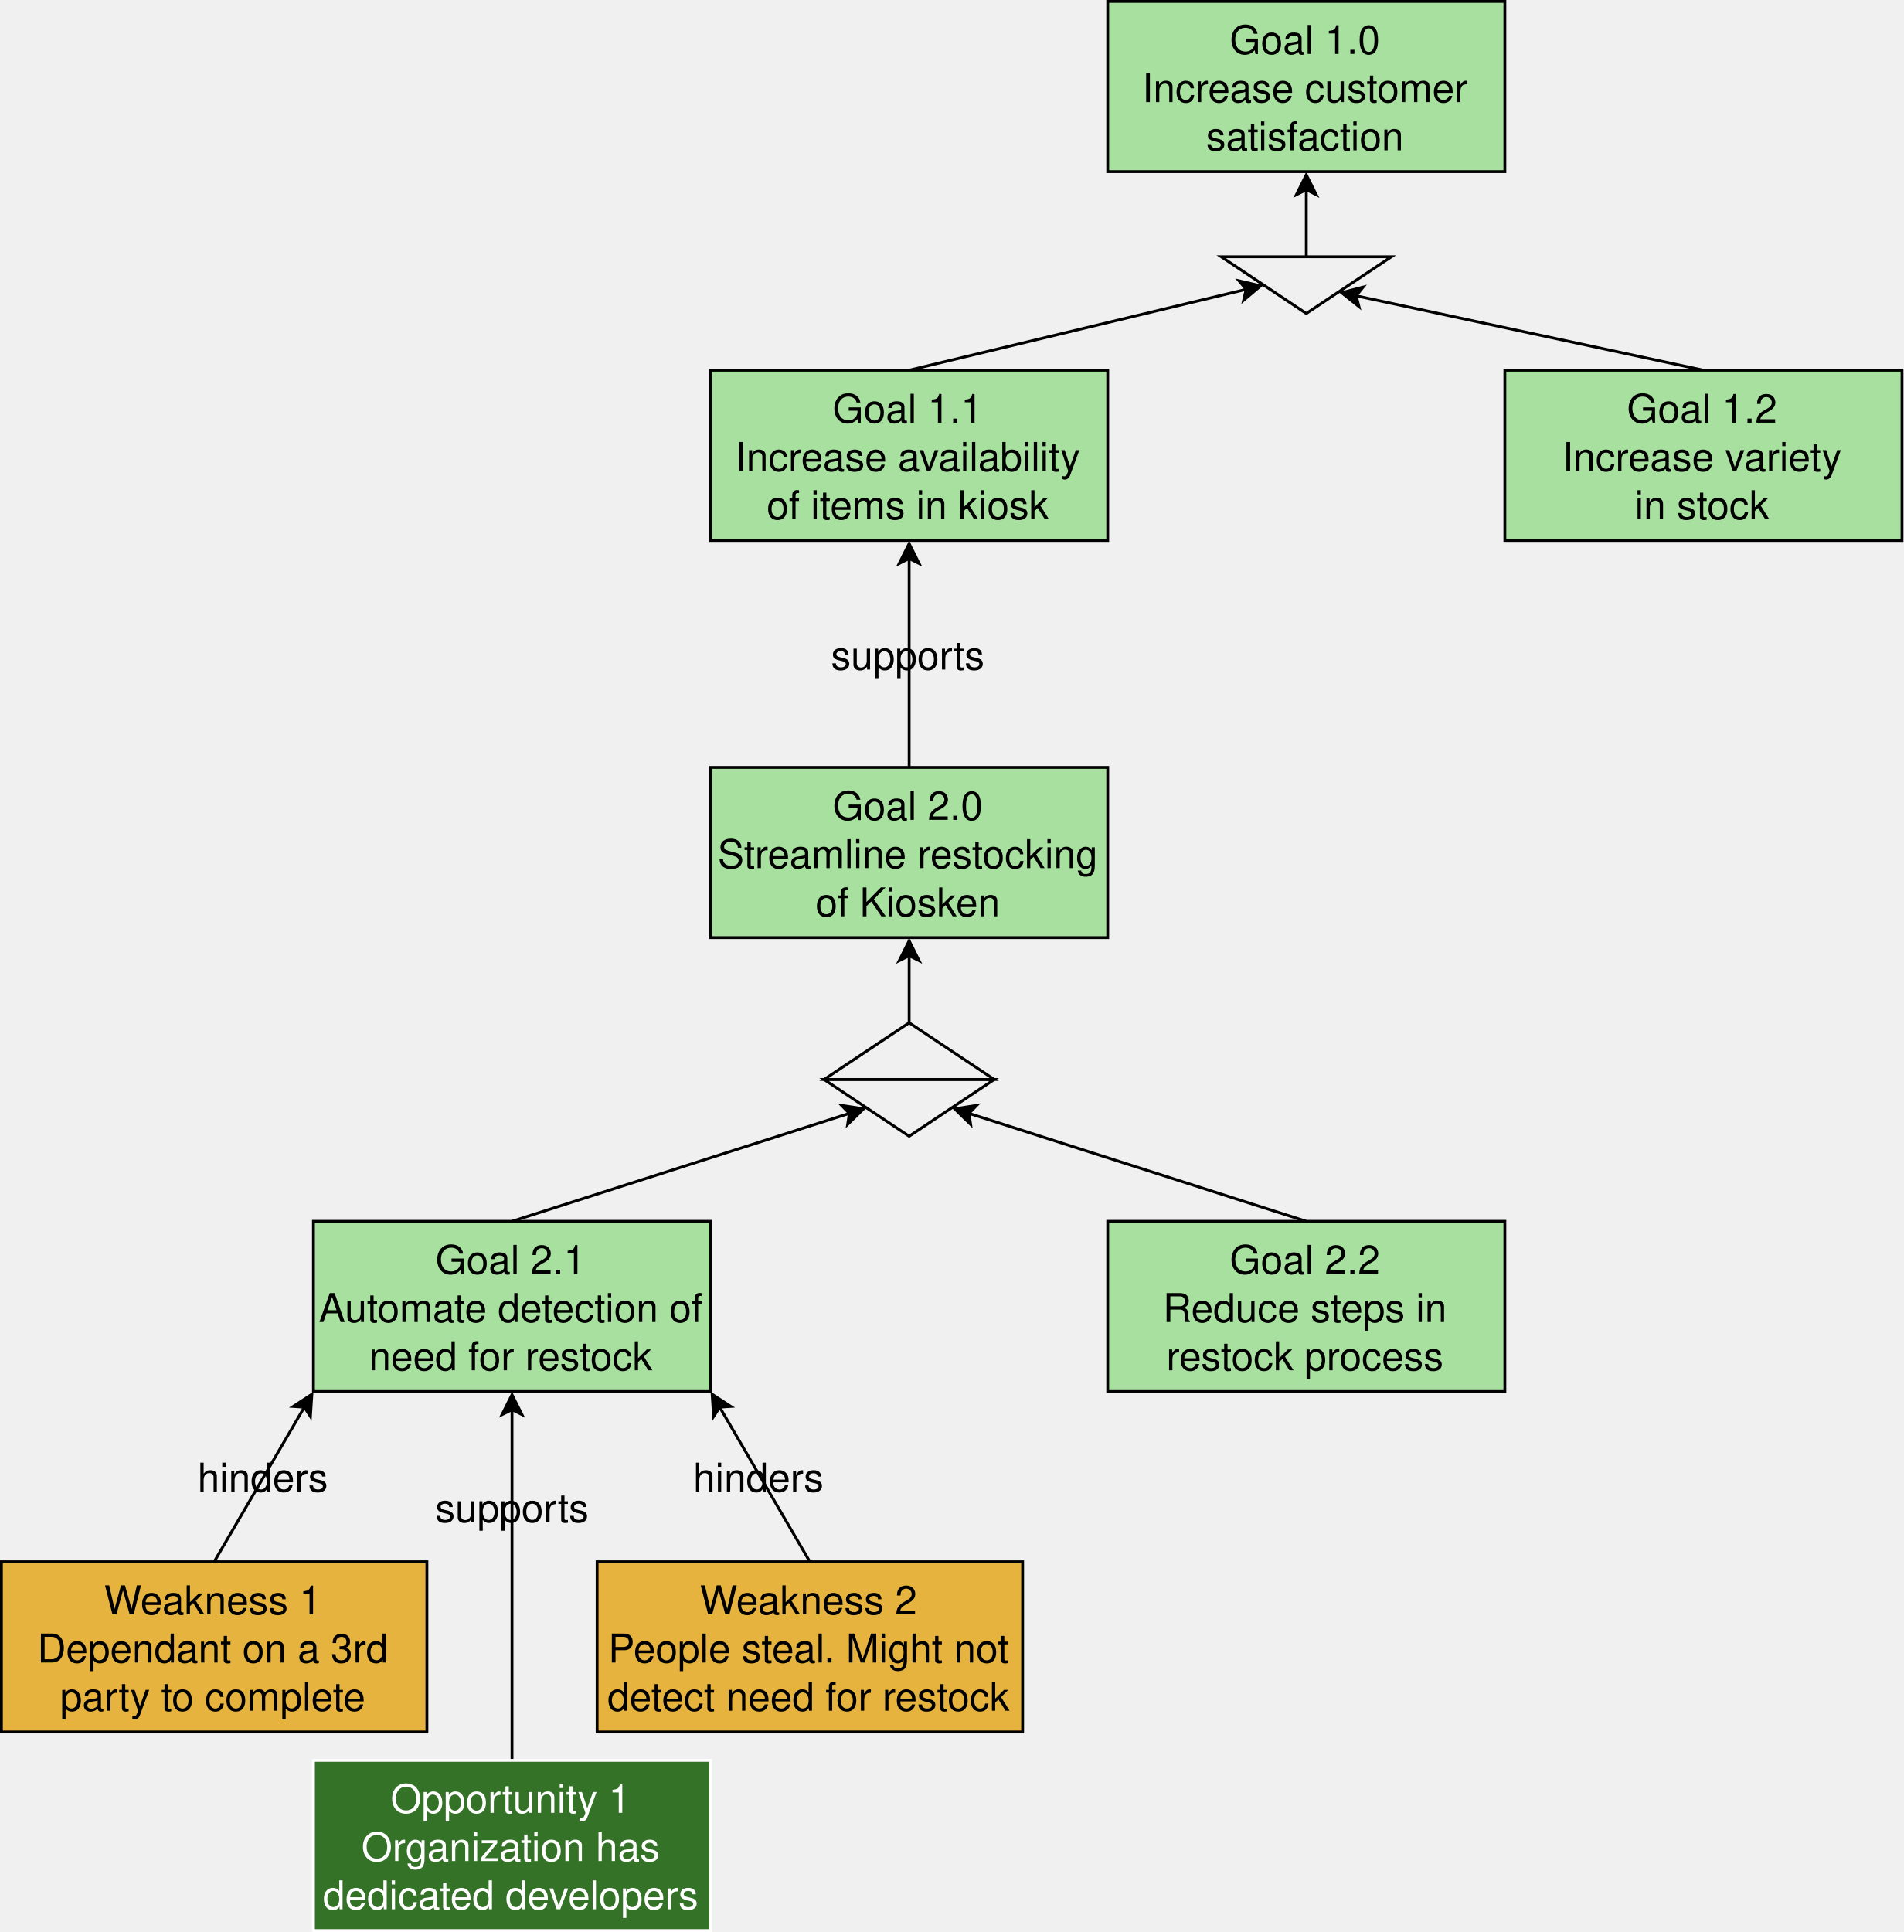
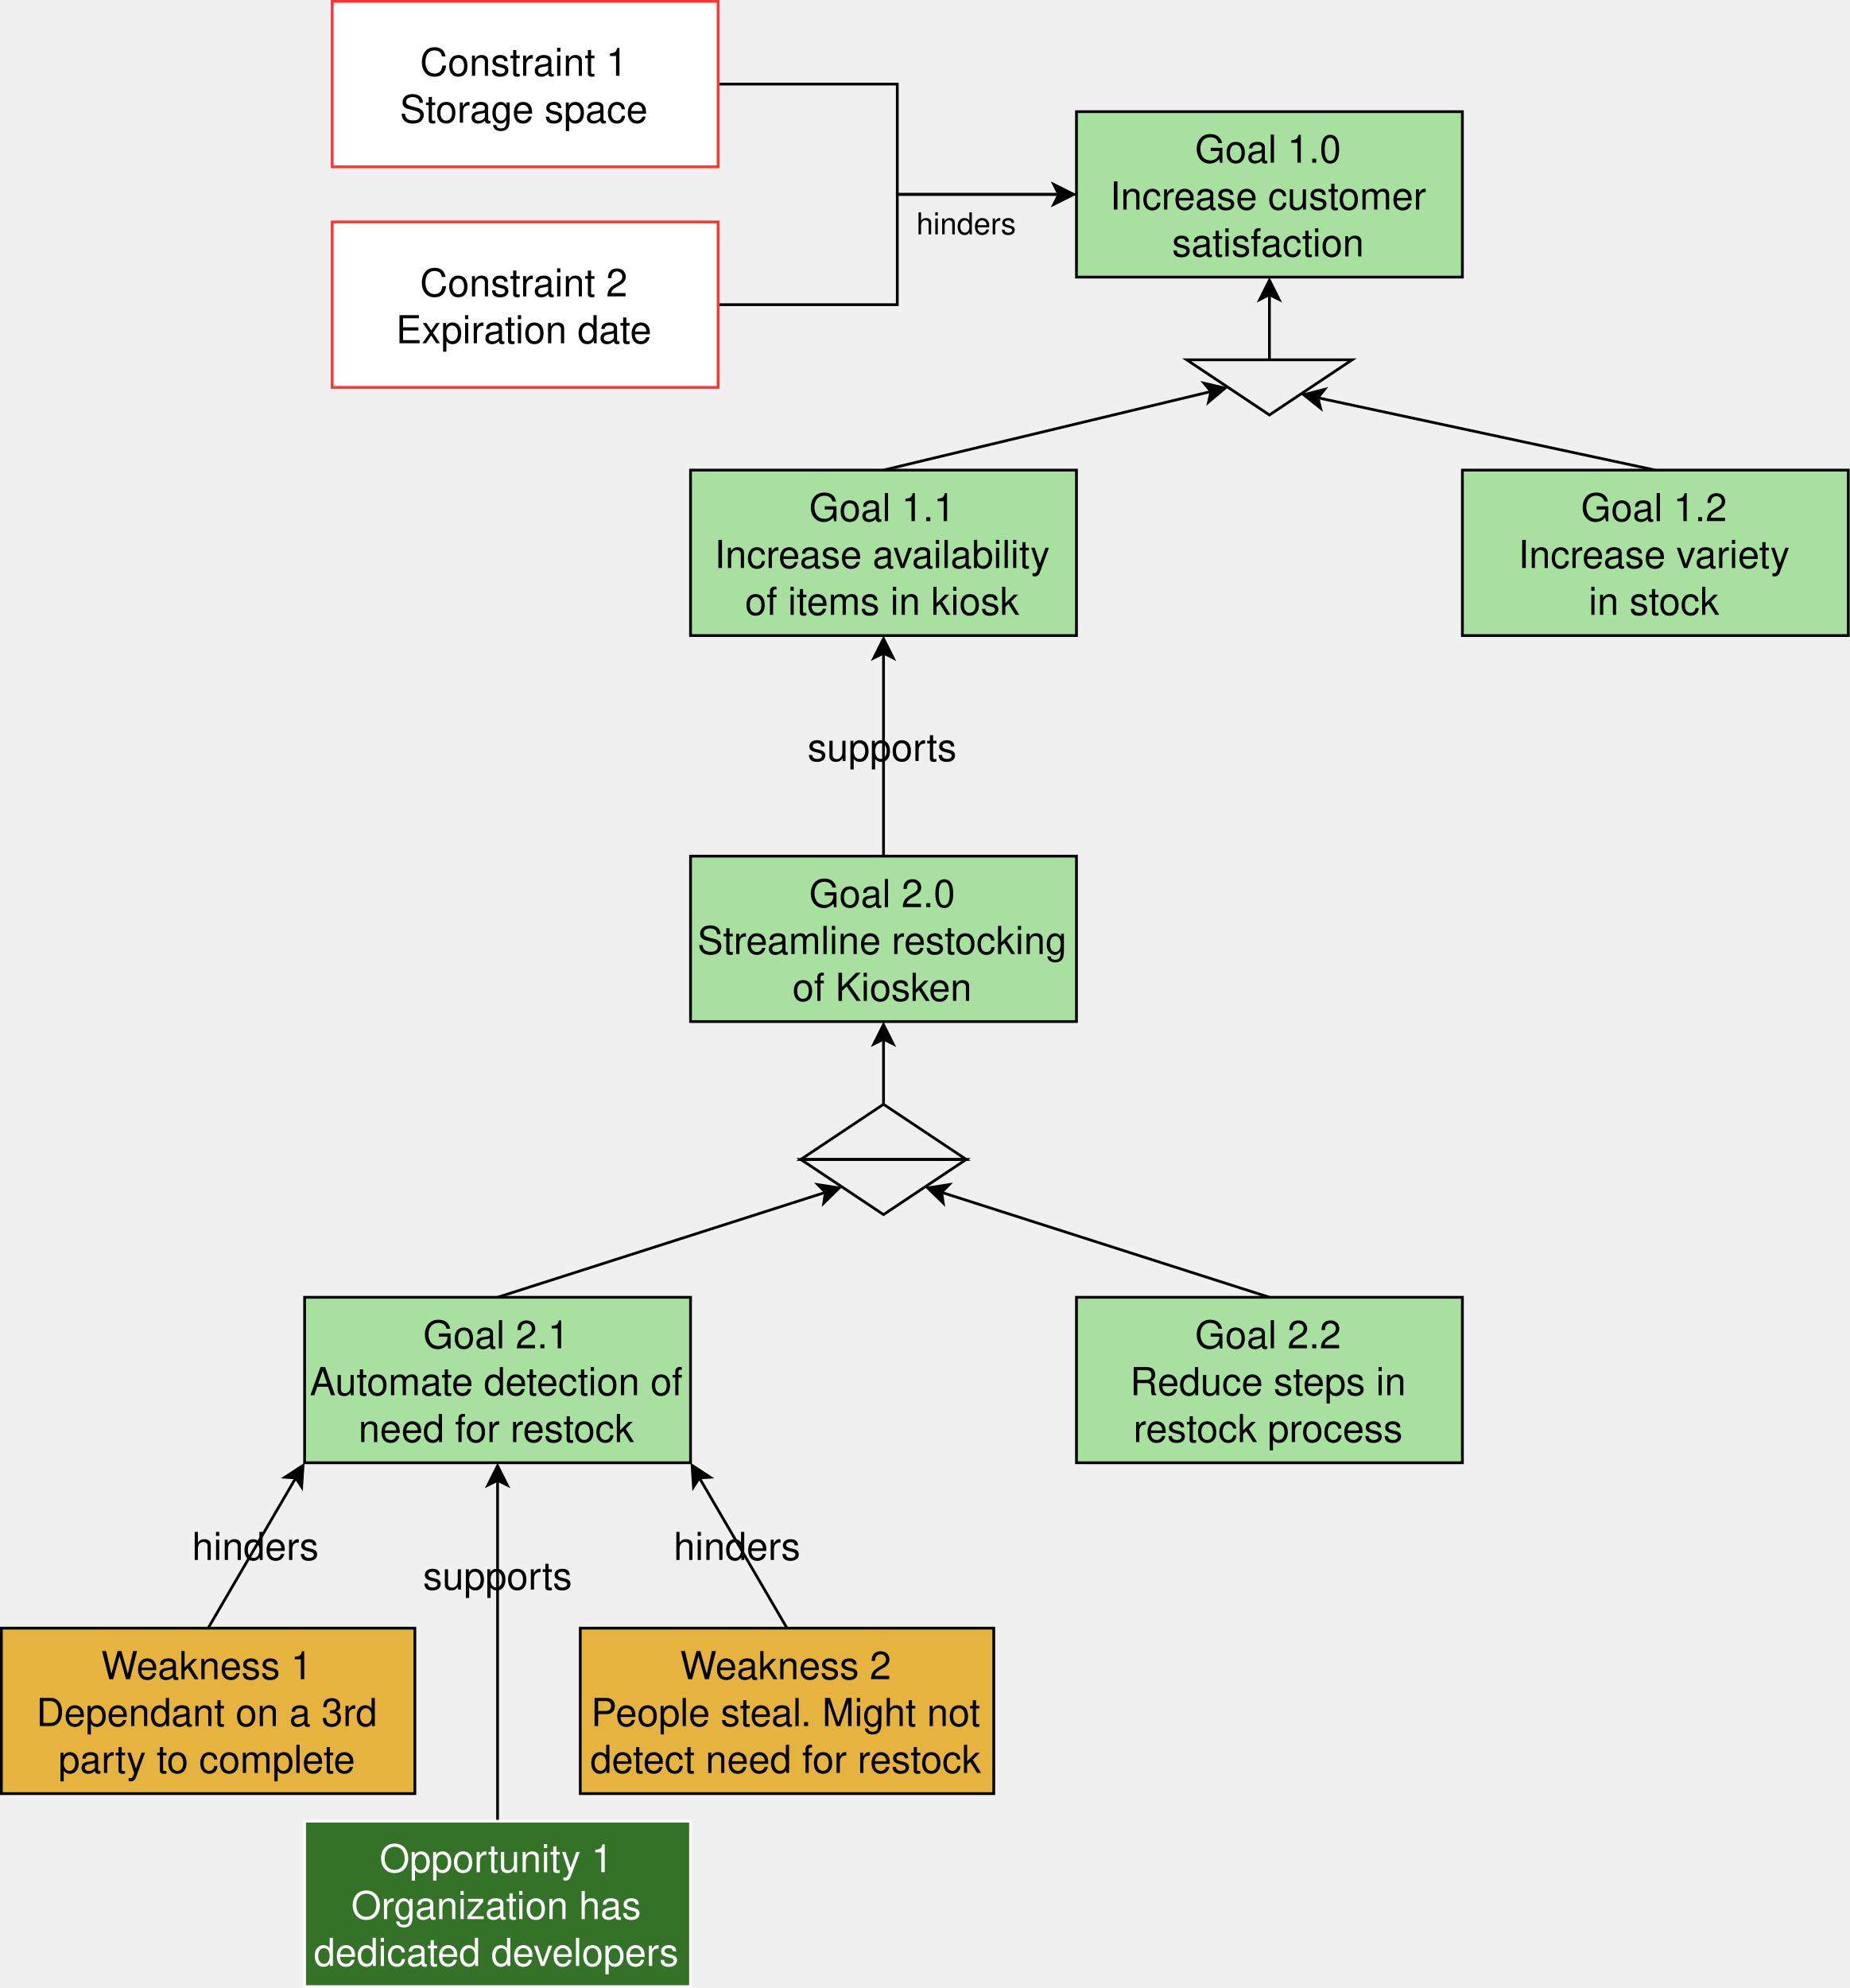
- <svg xmlns="http://www.w3.org/2000/svg" style="background-color: rgb(255, 255, 255);" version="1.1" width="671px" height="681px" viewBox="-0.5 -0.5 671 681" content="&lt;mxfile host=&quot;app.diagrams.net&quot; modified=&quot;2021-11-27T14:22:46.435Z&quot; agent=&quot;5.0 (Macintosh)&quot; version=&quot;15.8.6&quot; etag=&quot;mXGs6AMQ4iS7SK6qbZyg&quot; type=&quot;google&quot;&gt;&lt;diagram id=&quot;AosZmbUeHIObn87vacp_&quot;&gt;7Zrdc5s4EMD/Gj82g8Bg+zGOk97NtdPO5aHXRxXWWGdZYoRw7P71twLxZXDrTB1/9TKTMVpWQtrdn1YSDLyH1ea9osnio4yAD1wn2gy82cB1SeAS/DGSrZUQzy8ksWKRldWCZ/YdrNCx0oxFkLYUtZRcs6QtDKUQEOqWjColX9pqc8nbT01oDB3Bc0h5V/qFRXpRSMe+U8v/ABYvyicTx95Z0VLZCtIFjeRLQ+Q9DrwHJaUurlabB+DGeqVdinpPe+5WHVMg9CEV3KLCmvLMju29pEaB3GHFYOB6m/uBN/1ThApoCsamWarlClTjbko1S+c01EwKOyy9LW2lZCYiMI9zUHUuhbb+JENTVSu5hAfJpcrVPSf/M5qM84b8fvxIJjiKqe0wKA2bvYMmlSkxCAG7q9UWVWwFr4wjG3+l315qX5KhlS0afgysjNrwiauWawvjhTVyv8G9jsHTLEmk0mnHchBh0NmikAJ/pm1j/putklKBqhAl2M5CxlJQ/kHKxBjZqIHWW2t0mmmJItgw/Y9p5c63pa+2TXM92zQLW1vg9BvwKQ2Xcd6L0je2Z7uONeU+t6aaKn1vGKzr5rInZmxWPFZEpUbIaZqysBBaFVJFgbFQKwZSmanQioZ2YqAqBuvA8cGRooBjUK/brf+K34f7QHNboD1r5GzFmYC8E4hauGQibmjIOd75i8l0CVcBGxm1YfPcE9Lm/w/VcaEKulAR93xUBfvTl9ufvtZUMdCmM437TORBgqxdA1FDv00UGZ+QqNFPLHRafNBiatuoZIpf7SPyQl0tL10rduPLwm68HzvSjx1dU4ZGZ5wZ9trJjGlYpebXULg0me0aKNzNayelcHLpee13AbPcSbTI9M9HZtmfvnVmE817dC1uRg2aEWiwWzfH8FjpCMDgMbtjVa9Fr4FMrw3m8JRgEtKx0CnIbHJZUXobK84yzzUJO2PqK7vTAKzjca0YFbEpHc3ah2BkG42Ysjx7MzSkCfmjULW76hx2sQp6qHKPQZV3rfmuznA3ku96TlXOmu9+cK7S3AH+DVEWQh5CkJSLzepuldycRMkQ0u5Z3CWmOXLOPOf/ptOgu2t174TTYHCOaZDc8uJi1J3OhmeczUbXRJUwkfRGVJETUtU9zVgwJEhd/BuZetFx01vsSc+Swzk4wo4P6aQTL1+ALkW+bHCam+wZJDhaih3EnbXZXlP891TUUMEB5IfRGAPmdfUq4WA25W+z+ngMpkMzpmMQ+27cJjZwelYf/hutPtzuKce1IUtuGdnqo4wLQbZsox/Z5j7hM0hEsNgnUH6HFx/z0HUdIXVDrzo3M3dOeE52TISJd06EuyubC0P1l6B7yv9OC13f1vyc0L3yU5cPxt44VMpZbJaXIfYY0JxTE+QspPze3lixKMrXv8ga+06/5Y0YOyaSCZ332J8O/NkrpsYf+3ova/b7MtuFQZWXmuYuAn0vhM4dCSZui0Nrt4MdYtv+bEbfOB5otfmuPCgpG5DzeYpRsuvPqoOHubh7+vIp93Am8vd8rdXQJxVTgf6yrxoW2JP6JkKOLtb5RBrBGrhM+rL5K2fRisKdWdQbjsyb7P3UHmF23Z1cR293OoPF+ovBwo31h5fe438=&lt;/diagram&gt;&lt;/mxfile&gt;">
+ <svg xmlns="http://www.w3.org/2000/svg" style="background-color: rgb(255, 255, 255);" version="1.1" width="671px" height="721px" viewBox="-0.5 -0.5 671 721" content="&lt;mxfile host=&quot;app.diagrams.net&quot; modified=&quot;2021-11-27T15:39:07.528Z&quot; agent=&quot;5.0 (Macintosh)&quot; version=&quot;15.8.6&quot; etag=&quot;TH7JBWQzFuuT2r0qgwD4&quot; type=&quot;google&quot;&gt;&lt;diagram id=&quot;0avEvizHxw8Jlra8hFcf&quot;&gt;7Ztfc9o4EMA/DY/NWLb59xgI9G6unXYuD70+qrYwKkLyyCKBfvpb2bItY9OQBmygZSYDWsuytLu/XUlWet50vX0vcbz8KELCeq4TbnveQ8910cBF8KUlOyNBXj+TRJKGRlYKHukPYoSOkW5oSJJKRSUEUzSuCgPBOQlURYalFM/VagvBqk+NcURqgscAs7r0Cw3VMpOO+k4p/4vQaJk/GTnmyhrnlY0gWeJQPFsib9bzplIIlf1ab6eEae3lesnumx+4WnRMEq6OucHNbnjCbGPG9l5gXQHdwY2Dnutt73ve5G8eSIITonW6SZRYE2ldTbCiyQIHigpuhqV2ua6k2PCQ6Mc5UHUhuDL2RL6+VUmxIlPBhEyre0760TUpY5b8fjRDYxjFxHSYSEW2BweNClWCExLorpI7qGJu8HI/Mv6X2+25tCXyjWxp2XFgZNi4T1S0XGoYfhglNyvcqyk82cSxkCqpaY6E4HSmyAWHr0lVmd836zivgGUAEmhnKSLBMfsgRKyVrKsRpXZG6XijBIjIlqr/dCt3fVP6atrUvx+2dmFnCgx/I2yCg1WU9iK3jenZvmF1ucmsicJS3WsGy3tT2ZxqnWWP5WFeI2A4SWiQCU0VVHiB1lDFBxKxkYER+SYwYBkRY8DR0Z4iCQOnfqq2/ha7+4dAcyugPSrgbM0oJ2knALVgRXlk1RALuPIPFcmKXAVsaFiFzXNbpK3/B6rTQjWoQ4Xc7qgaHE5fbnP6esKSEqU7Y12nPHUSYO0aiPL7VaLQqEWihi9oqF18QGNyZ92ki1/NI9JCeVtaulbsRpeF3egwdqgZO/yEKSidMqrZqyYzqsg60d+awpXObNdA4X5ea5XC8aXntd8FzHwlUSGz3x2ZeX+a5pk2mvdgWliMajRDoohZujmax6IOJ+A8enUsy7noNZDpVcH02wQToZqG2iDT5rKg9DZmnHmeswnrMPXl3bEAq1lcSYp5pEsn0/YxGJlGQyoNz94DKFK7/Emo2p91+nWsBg1UuaegyrvWfFdmuBvJdw27Kp3mu5/sq9grwH9JuAlI6kIkziebxdUiuTmxFAFJ6ntxl5jmUJd5rv+bhkF3X+tei2Fw0EUYRLc8uRjWw5nfYTQbXhNVXHvSmahCLVJV381YUiBIXvwbmXLScdNL7HHDlMM52sNOD+m45i9fCF7xdNrg2IvsBxLDaDF0EFbWenmN4c+ToVUFBpBuRoMP6NfV65gRvSg/z+xjNpj4ekynIPbdqErswGmYffTPNPtw67sc14YsumVki0MZF4Js3kYzsvY64TMRgGC2TsDsDn58TF3XdbhQVr1i30xfaXGf7JQII69LhOszmwtD9U3QzdNPu9A1Lc27hO6VR10+aH3DUDGjkZ5eBtBjAuqcaCenAWb35sKahmE6/wXW6A/8LW1E6zEWlKu0x/1Jr//witD4c1sfZM2cLzNd6BV5yVZ35ugHIXTu0GDsVjg0ejvaIKbtz3r01vZApc13+UZJ3oBYLBLwkn17Fh08zsT13ZdPqYU3PH3PV5kNfZIR5mAv86phCT0pLwLkYGKVBtKQPBEm4qZs/sooWlC4F0U9f6jfZB+m9gTRdT+4DlvcnXnh3EsZNWeldC/WnnOX4Jhg1nDQxO0wltUPmkwFB3/DGXOocoRLSH1+FAYU4+DNk/n53INP3YcLX/3F2PWK8yZ7G/9tOnL9uMklOXLzAtx6BXBgPn8MAA2r3i4BeN0myTly+Tlz9PCFHO2PfXSGrIz2EDlNUq7vT1Rilb3cmW1jKvOMHOK3bz1cXLQany9aQbE8qJ8Zqvx/B2/2Pw==&lt;/diagram&gt;&lt;/mxfile&gt;">
  <defs />
  <g>
-     <rect x="390" y="0" width="140" height="60" fill="#a8e19f" stroke="#000000" pointer-events="all" />
+     <rect x="390" y="40" width="140" height="60" fill="#a8e19f" stroke="#000000" pointer-events="all" />
    <g fill="rgba(0, 0, 0, 1)" font-family="Helvetica" text-anchor="middle" font-size="14px">
-       <text x="459.5" y="18.5">Goal 1.0</text>
-       <text x="459.5" y="35.5">Increase customer</text>
-       <text x="459.5" y="52.5">satisfaction</text>
+       <text x="459.5" y="58.5">Goal 1.0</text>
+       <text x="459.5" y="75.5">Increase customer</text>
+       <text x="459.5" y="92.5">satisfaction</text>
    </g>
-     <path d="M 320 270 L 320 196.37" fill="none" stroke="rgba(0, 0, 0, 1)" stroke-miterlimit="10" pointer-events="stroke" />
-     <path d="M 320 191.12 L 323.5 198.12 L 320 196.37 L 316.5 198.12 Z" fill="rgba(0, 0, 0, 1)" stroke="rgba(0, 0, 0, 1)" stroke-miterlimit="10" pointer-events="all" />
+     <path d="M 320 310 L 320 236.37" fill="none" stroke="rgba(0, 0, 0, 1)" stroke-miterlimit="10" pointer-events="stroke" />
+     <path d="M 320 231.12 L 323.5 238.12 L 320 236.37 L 316.5 238.12 Z" fill="rgba(0, 0, 0, 1)" stroke="rgba(0, 0, 0, 1)" stroke-miterlimit="10" pointer-events="all" />
    <g fill="#000000" font-family="Helvetica" text-anchor="middle" font-size="14px">
-       <text x="319.5" y="235.5">supports</text>
+       <text x="319.5" y="275.5">supports</text>
    </g>
-     <rect x="250" y="270" width="140" height="60" fill="#a8e19f" stroke="#000000" pointer-events="all" />
+     <rect x="250" y="310" width="140" height="60" fill="#a8e19f" stroke="#000000" pointer-events="all" />
    <g fill="rgba(0, 0, 0, 1)" font-family="Helvetica" text-anchor="middle" font-size="14px">
-       <text x="319.5" y="288.5">Goal 2.0</text>
-       <text x="319.5" y="305.5">Streamline restocking</text>
-       <text x="319.5" y="322.5">of Kiosken</text>
+       <text x="319.5" y="328.5">Goal 2.0</text>
+       <text x="319.5" y="345.5">Streamline restocking</text>
+       <text x="319.5" y="362.5">of Kiosken</text>
    </g>
-     <path d="M 600 130 L 477.58 103.77" fill="none" stroke="rgba(0, 0, 0, 1)" stroke-miterlimit="10" pointer-events="stroke" />
-     <path d="M 472.44 102.67 L 480.02 100.71 L 477.58 103.77 L 478.56 107.56 Z" fill="rgba(0, 0, 0, 1)" stroke="rgba(0, 0, 0, 1)" stroke-miterlimit="10" pointer-events="all" />
-     <rect x="530" y="130" width="140" height="60" fill="#a8e19f" stroke="#000000" pointer-events="all" />
+     <path d="M 600 170 L 477.58 143.77" fill="none" stroke="rgba(0, 0, 0, 1)" stroke-miterlimit="10" pointer-events="stroke" />
+     <path d="M 472.44 142.67 L 480.02 140.71 L 477.58 143.77 L 478.56 147.56 Z" fill="rgba(0, 0, 0, 1)" stroke="rgba(0, 0, 0, 1)" stroke-miterlimit="10" pointer-events="all" />
+     <rect x="530" y="170" width="140" height="60" fill="#a8e19f" stroke="#000000" pointer-events="all" />
    <g fill="rgba(0, 0, 0, 1)" font-family="Helvetica" text-anchor="middle" font-size="14px">
-       <text x="599.5" y="148.5">Goal 1.2</text>
-       <text x="599.5" y="165.5">Increase variety </text>
-       <text x="599.5" y="182.5">in stock</text>
+       <text x="599.5" y="188.5">Goal 1.2</text>
+       <text x="599.5" y="205.5">Increase variety </text>
+       <text x="599.5" y="222.5">in stock</text>
    </g>
-     <path d="M 320 130 L 438.81 101.49" fill="none" stroke="rgba(0, 0, 0, 1)" stroke-miterlimit="10" pointer-events="stroke" />
-     <path d="M 443.91 100.26 L 437.92 105.3 L 438.81 101.49 L 436.29 98.49 Z" fill="rgba(0, 0, 0, 1)" stroke="rgba(0, 0, 0, 1)" stroke-miterlimit="10" pointer-events="all" />
-     <rect x="250" y="130" width="140" height="60" fill="#a8e19f" stroke="#000000" pointer-events="all" />
+     <path d="M 320 170 L 438.81 141.49" fill="none" stroke="rgba(0, 0, 0, 1)" stroke-miterlimit="10" pointer-events="stroke" />
+     <path d="M 443.91 140.26 L 437.92 145.3 L 438.81 141.49 L 436.29 138.49 Z" fill="rgba(0, 0, 0, 1)" stroke="rgba(0, 0, 0, 1)" stroke-miterlimit="10" pointer-events="all" />
+     <rect x="250" y="170" width="140" height="60" fill="#a8e19f" stroke="#000000" pointer-events="all" />
    <g fill="rgba(0, 0, 0, 1)" font-family="Helvetica" text-anchor="middle" font-size="14px">
-       <text x="319.5" y="148.5">Goal 1.1</text>
-       <text x="319.5" y="165.5">Increase availability</text>
-       <text x="319.5" y="182.5">of items in kiosk</text>
+       <text x="319.5" y="188.5">Goal 1.1</text>
+       <text x="319.5" y="205.5">Increase availability</text>
+       <text x="319.5" y="222.5">of items in kiosk</text>
    </g>
-     <path d="M 180 430 L 298.93 391.94" fill="none" stroke="rgba(0, 0, 0, 1)" stroke-miterlimit="10" pointer-events="stroke" />
-     <path d="M 303.94 390.34 L 298.33 395.81 L 298.93 391.94 L 296.2 389.14 Z" fill="rgba(0, 0, 0, 1)" stroke="rgba(0, 0, 0, 1)" stroke-miterlimit="10" pointer-events="all" />
-     <rect x="110" y="430" width="140" height="60" fill="#a8e19f" stroke="#000000" pointer-events="all" />
+     <path d="M 180 470 L 298.93 431.94" fill="none" stroke="rgba(0, 0, 0, 1)" stroke-miterlimit="10" pointer-events="stroke" />
+     <path d="M 303.94 430.34 L 298.33 435.81 L 298.93 431.94 L 296.2 429.14 Z" fill="rgba(0, 0, 0, 1)" stroke="rgba(0, 0, 0, 1)" stroke-miterlimit="10" pointer-events="all" />
+     <rect x="110" y="470" width="140" height="60" fill="#a8e19f" stroke="#000000" pointer-events="all" />
    <g fill="rgba(0, 0, 0, 1)" font-family="Helvetica" text-anchor="middle" font-size="14px">
-       <text x="179.5" y="448.5">Goal 2.1</text>
-       <text x="179.5" y="465.5">Automate detection of</text>
-       <text x="179.5" y="482.5">need for restock</text>
+       <text x="179.5" y="488.5">Goal 2.1</text>
+       <text x="179.5" y="505.5">Automate detection of</text>
+       <text x="179.5" y="522.5">need for restock</text>
    </g>
-     <path d="M 460 90 L 460 66.37" fill="none" stroke="rgba(0, 0, 0, 1)" stroke-miterlimit="10" pointer-events="stroke" />
-     <path d="M 460 61.12 L 463.5 68.12 L 460 66.37 L 456.5 68.12 Z" fill="rgba(0, 0, 0, 1)" stroke="rgba(0, 0, 0, 1)" stroke-miterlimit="10" pointer-events="all" />
-     <path d="M 450 70 L 470 100 L 450 130 Z" fill="none" stroke="#000000" stroke-miterlimit="10" transform="rotate(90,460,100)" pointer-events="all" />
-     <path d="M 460 430 L 341.07 391.94" fill="none" stroke="rgba(0, 0, 0, 1)" stroke-miterlimit="10" pointer-events="stroke" />
-     <path d="M 336.06 390.34 L 343.8 389.14 L 341.07 391.94 L 341.67 395.81 Z" fill="rgba(0, 0, 0, 1)" stroke="rgba(0, 0, 0, 1)" stroke-miterlimit="10" pointer-events="all" />
-     <rect x="390" y="430" width="140" height="60" fill="#a8e19f" stroke="#000000" pointer-events="all" />
+     <path d="M 460 130 L 460 106.37" fill="none" stroke="rgba(0, 0, 0, 1)" stroke-miterlimit="10" pointer-events="stroke" />
+     <path d="M 460 101.12 L 463.5 108.12 L 460 106.37 L 456.5 108.12 Z" fill="rgba(0, 0, 0, 1)" stroke="rgba(0, 0, 0, 1)" stroke-miterlimit="10" pointer-events="all" />
+     <path d="M 450 110 L 470 140 L 450 170 Z" fill="none" stroke="#000000" stroke-miterlimit="10" transform="rotate(90,460,140)" pointer-events="all" />
+     <path d="M 460 470 L 341.07 431.94" fill="none" stroke="rgba(0, 0, 0, 1)" stroke-miterlimit="10" pointer-events="stroke" />
+     <path d="M 336.06 430.34 L 343.8 429.14 L 341.07 431.94 L 341.67 435.81 Z" fill="rgba(0, 0, 0, 1)" stroke="rgba(0, 0, 0, 1)" stroke-miterlimit="10" pointer-events="all" />
+     <rect x="390" y="470" width="140" height="60" fill="#a8e19f" stroke="#000000" pointer-events="all" />
    <g fill="rgba(0, 0, 0, 1)" font-family="Helvetica" text-anchor="middle" font-size="14px">
-       <text x="459.5" y="448.5">Goal 2.2</text>
-       <text x="459.5" y="465.5">Reduce steps in</text>
-       <text x="459.5" y="482.5">restock process</text>
+       <text x="459.5" y="488.5">Goal 2.2</text>
+       <text x="459.5" y="505.5">Reduce steps in</text>
+       <text x="459.5" y="522.5">restock process</text>
    </g>
-     <path d="M 310 360 L 330 390 L 310 420 Z" fill="none" stroke="#000000" stroke-miterlimit="10" transform="rotate(90,320,390)" pointer-events="all" />
-     <path d="M 320 360 L 320 336.37" fill="none" stroke="rgba(0, 0, 0, 1)" stroke-miterlimit="10" pointer-events="stroke" />
-     <path d="M 320 331.12 L 323.5 338.12 L 320 336.37 L 316.5 338.12 Z" fill="rgba(0, 0, 0, 1)" stroke="rgba(0, 0, 0, 1)" stroke-miterlimit="10" pointer-events="all" />
-     <path d="M 310 340 L 330 370 L 310 400 Z" fill="none" stroke="#000000" stroke-miterlimit="10" transform="rotate(270,320,370)" pointer-events="all" />
-     <path d="M 75 550 L 106.79 495.5" fill="none" stroke="rgba(0, 0, 0, 1)" stroke-miterlimit="10" pointer-events="stroke" />
-     <path d="M 109.44 490.97 L 108.93 498.78 L 106.79 495.5 L 102.89 495.25 Z" fill="rgba(0, 0, 0, 1)" stroke="rgba(0, 0, 0, 1)" stroke-miterlimit="10" pointer-events="all" />
+     <path d="M 310 400 L 330 430 L 310 460 Z" fill="none" stroke="#000000" stroke-miterlimit="10" transform="rotate(90,320,430)" pointer-events="all" />
+     <path d="M 320 400 L 320 376.37" fill="none" stroke="rgba(0, 0, 0, 1)" stroke-miterlimit="10" pointer-events="stroke" />
+     <path d="M 320 371.12 L 323.5 378.12 L 320 376.37 L 316.5 378.12 Z" fill="rgba(0, 0, 0, 1)" stroke="rgba(0, 0, 0, 1)" stroke-miterlimit="10" pointer-events="all" />
+     <path d="M 310 380 L 330 410 L 310 440 Z" fill="none" stroke="#000000" stroke-miterlimit="10" transform="rotate(270,320,410)" pointer-events="all" />
+     <path d="M 75 590 L 106.79 535.5" fill="none" stroke="rgba(0, 0, 0, 1)" stroke-miterlimit="10" pointer-events="stroke" />
+     <path d="M 109.44 530.97 L 108.93 538.78 L 106.79 535.5 L 102.89 535.25 Z" fill="rgba(0, 0, 0, 1)" stroke="rgba(0, 0, 0, 1)" stroke-miterlimit="10" pointer-events="all" />
    <g fill="#000000" font-family="Helvetica" text-anchor="middle" font-size="14px">
-       <text x="92.14" y="525.27">hinders</text>
+       <text x="92.14" y="565.27">hinders</text>
    </g>
-     <rect x="0" y="550" width="150" height="60" fill="#e6b43e" stroke="#000000" pointer-events="all" />
+     <rect x="0" y="590" width="150" height="60" fill="#e6b43e" stroke="#000000" pointer-events="all" />
    <g fill="rgba(0, 0, 0, 1)" font-family="Helvetica" text-anchor="middle" font-size="14px">
-       <text x="74.5" y="568.5">Weakness 1</text>
-       <text x="74.5" y="585.5">Dependant on a 3rd</text>
-       <text x="74.5" y="602.5">party to complete</text>
+       <text x="74.5" y="608.5">Weakness 1</text>
+       <text x="74.5" y="625.5">Dependant on a 3rd</text>
+       <text x="74.5" y="642.5">party to complete</text>
    </g>
-     <path d="M 285 550 L 253.21 495.5" fill="none" stroke="rgba(0, 0, 0, 1)" stroke-miterlimit="10" pointer-events="stroke" />
-     <path d="M 250.56 490.97 L 257.11 495.25 L 253.21 495.5 L 251.07 498.78 Z" fill="rgba(0, 0, 0, 1)" stroke="rgba(0, 0, 0, 1)" stroke-miterlimit="10" pointer-events="all" />
+     <path d="M 285 590 L 253.21 535.5" fill="none" stroke="rgba(0, 0, 0, 1)" stroke-miterlimit="10" pointer-events="stroke" />
+     <path d="M 250.56 530.97 L 257.11 535.25 L 253.21 535.5 L 251.07 538.78 Z" fill="rgba(0, 0, 0, 1)" stroke="rgba(0, 0, 0, 1)" stroke-miterlimit="10" pointer-events="all" />
    <g fill="#000000" font-family="Helvetica" text-anchor="middle" font-size="14px">
-       <text x="266.86" y="525.27">hinders</text>
+       <text x="266.86" y="565.27">hinders</text>
    </g>
-     <rect x="210" y="550" width="150" height="60" fill="#e6b43e" stroke="#000000" pointer-events="all" />
+     <rect x="210" y="590" width="150" height="60" fill="#e6b43e" stroke="#000000" pointer-events="all" />
    <g fill="rgba(0, 0, 0, 1)" font-family="Helvetica" text-anchor="middle" font-size="14px">
-       <text x="284.5" y="568.5">Weakness 2</text>
-       <text x="284.5" y="585.5">People steal. Might not</text>
-       <text x="284.5" y="602.5"> detect need for restock</text>
+       <text x="284.5" y="608.5">Weakness 2</text>
+       <text x="284.5" y="625.5">People steal. Might not</text>
+       <text x="284.5" y="642.5"> detect need for restock</text>
    </g>
-     <path d="M 180 620 L 180 496.37" fill="none" stroke="rgba(0, 0, 0, 1)" stroke-miterlimit="10" pointer-events="stroke" />
-     <path d="M 180 491.12 L 183.5 498.12 L 180 496.37 L 176.5 498.12 Z" fill="rgba(0, 0, 0, 1)" stroke="rgba(0, 0, 0, 1)" stroke-miterlimit="10" pointer-events="all" />
+     <path d="M 180 660 L 180 536.37" fill="none" stroke="rgba(0, 0, 0, 1)" stroke-miterlimit="10" pointer-events="stroke" />
+     <path d="M 180 531.12 L 183.5 538.12 L 180 536.37 L 176.5 538.12 Z" fill="rgba(0, 0, 0, 1)" stroke="rgba(0, 0, 0, 1)" stroke-miterlimit="10" pointer-events="all" />
    <g fill="#000000" font-family="Helvetica" text-anchor="middle" font-size="14px">
-       <text x="180" y="536">supports</text>
+       <text x="180" y="576">supports</text>
    </g>
-     <rect x="110" y="620" width="140" height="60" fill="#347227" stroke="#ffffff" pointer-events="all" />
+     <rect x="110" y="660" width="140" height="60" fill="#347227" stroke="#ffffff" pointer-events="all" />
    <g fill="#FFFFFF" font-family="Helvetica" text-anchor="middle" font-size="14px">
-       <text x="179.5" y="638.5">Opportunity 1</text>
-       <text x="179.5" y="655.5">Organization has</text>
-       <text x="179.5" y="672.5">dedicated developers</text>
+       <text x="179.5" y="678.5">Opportunity 1</text>
+       <text x="179.5" y="695.5">Organization has</text>
+       <text x="179.5" y="712.5">dedicated developers</text>
+     </g>
+     <path d="M 260 30 L 325 30 L 325 70 L 383.63 70" fill="none" stroke="rgba(0, 0, 0, 1)" stroke-miterlimit="10" pointer-events="stroke" />
+     <path d="M 388.88 70 L 381.88 73.5 L 383.63 70 L 381.88 66.5 Z" fill="rgba(0, 0, 0, 1)" stroke="rgba(0, 0, 0, 1)" stroke-miterlimit="10" pointer-events="all" />
+     <rect x="120" y="0" width="140" height="60" fill="#ffffff" stroke="#ff3333" pointer-events="all" />
+     <g fill="rgba(0, 0, 0, 1)" font-family="Helvetica" text-anchor="middle" font-size="14px">
+       <text x="189.5" y="27">Constraint 1</text>
+       <text x="189.5" y="44">Storage space</text>
+     </g>
+     <path d="M 260 110 L 325 110 L 325 70 L 383.63 70" fill="none" stroke="rgba(0, 0, 0, 1)" stroke-miterlimit="10" pointer-events="stroke" />
+     <path d="M 388.88 70 L 381.88 73.5 L 383.63 70 L 381.88 66.5 Z" fill="rgba(0, 0, 0, 1)" stroke="rgba(0, 0, 0, 1)" stroke-miterlimit="10" pointer-events="all" />
+     <g fill="rgba(0, 0, 0, 1)" font-family="Helvetica" text-anchor="middle" font-size="11px">
+       <text x="350" y="84.5">hinders</text>
+     </g>
+     <rect x="120" y="80" width="140" height="60" fill="#ffffff" stroke="#ff3333" pointer-events="all" />
+     <g fill="rgba(0, 0, 0, 1)" font-family="Helvetica" text-anchor="middle" font-size="14px">
+       <text x="189.5" y="107">Constraint 2</text>
+       <text x="189.5" y="124">Expiration date</text>
    </g>
  </g>
</svg>
